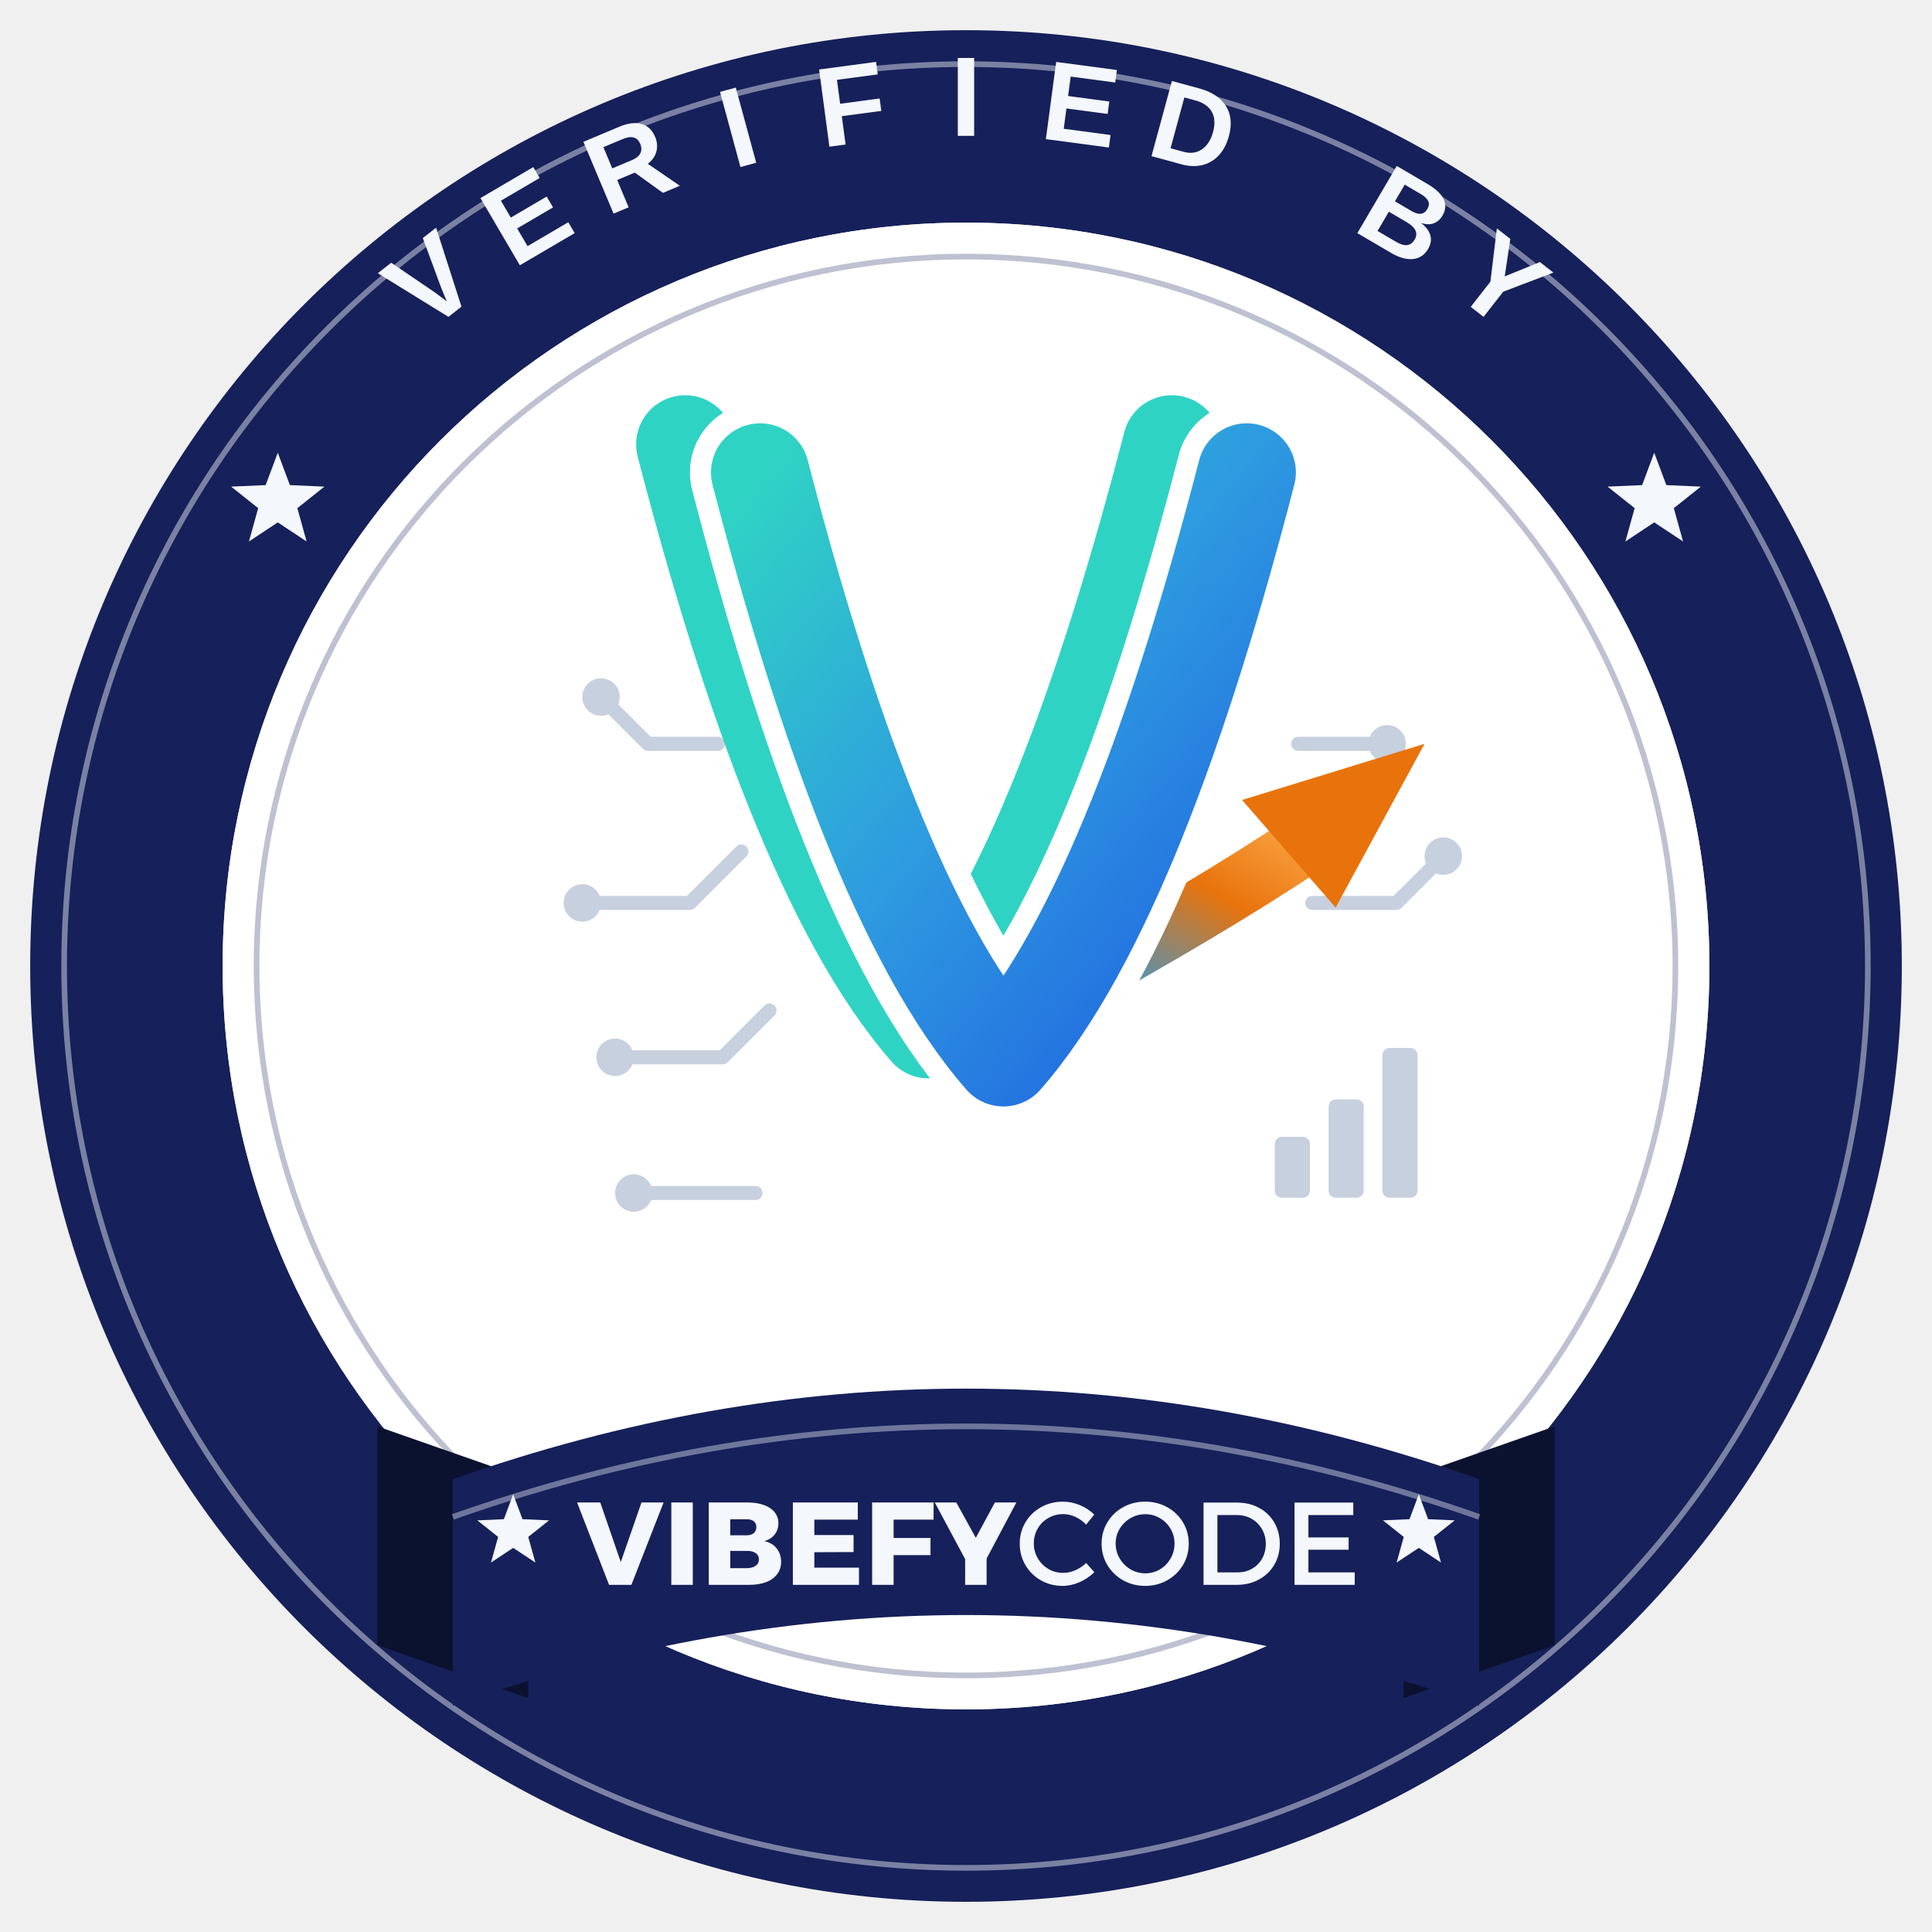
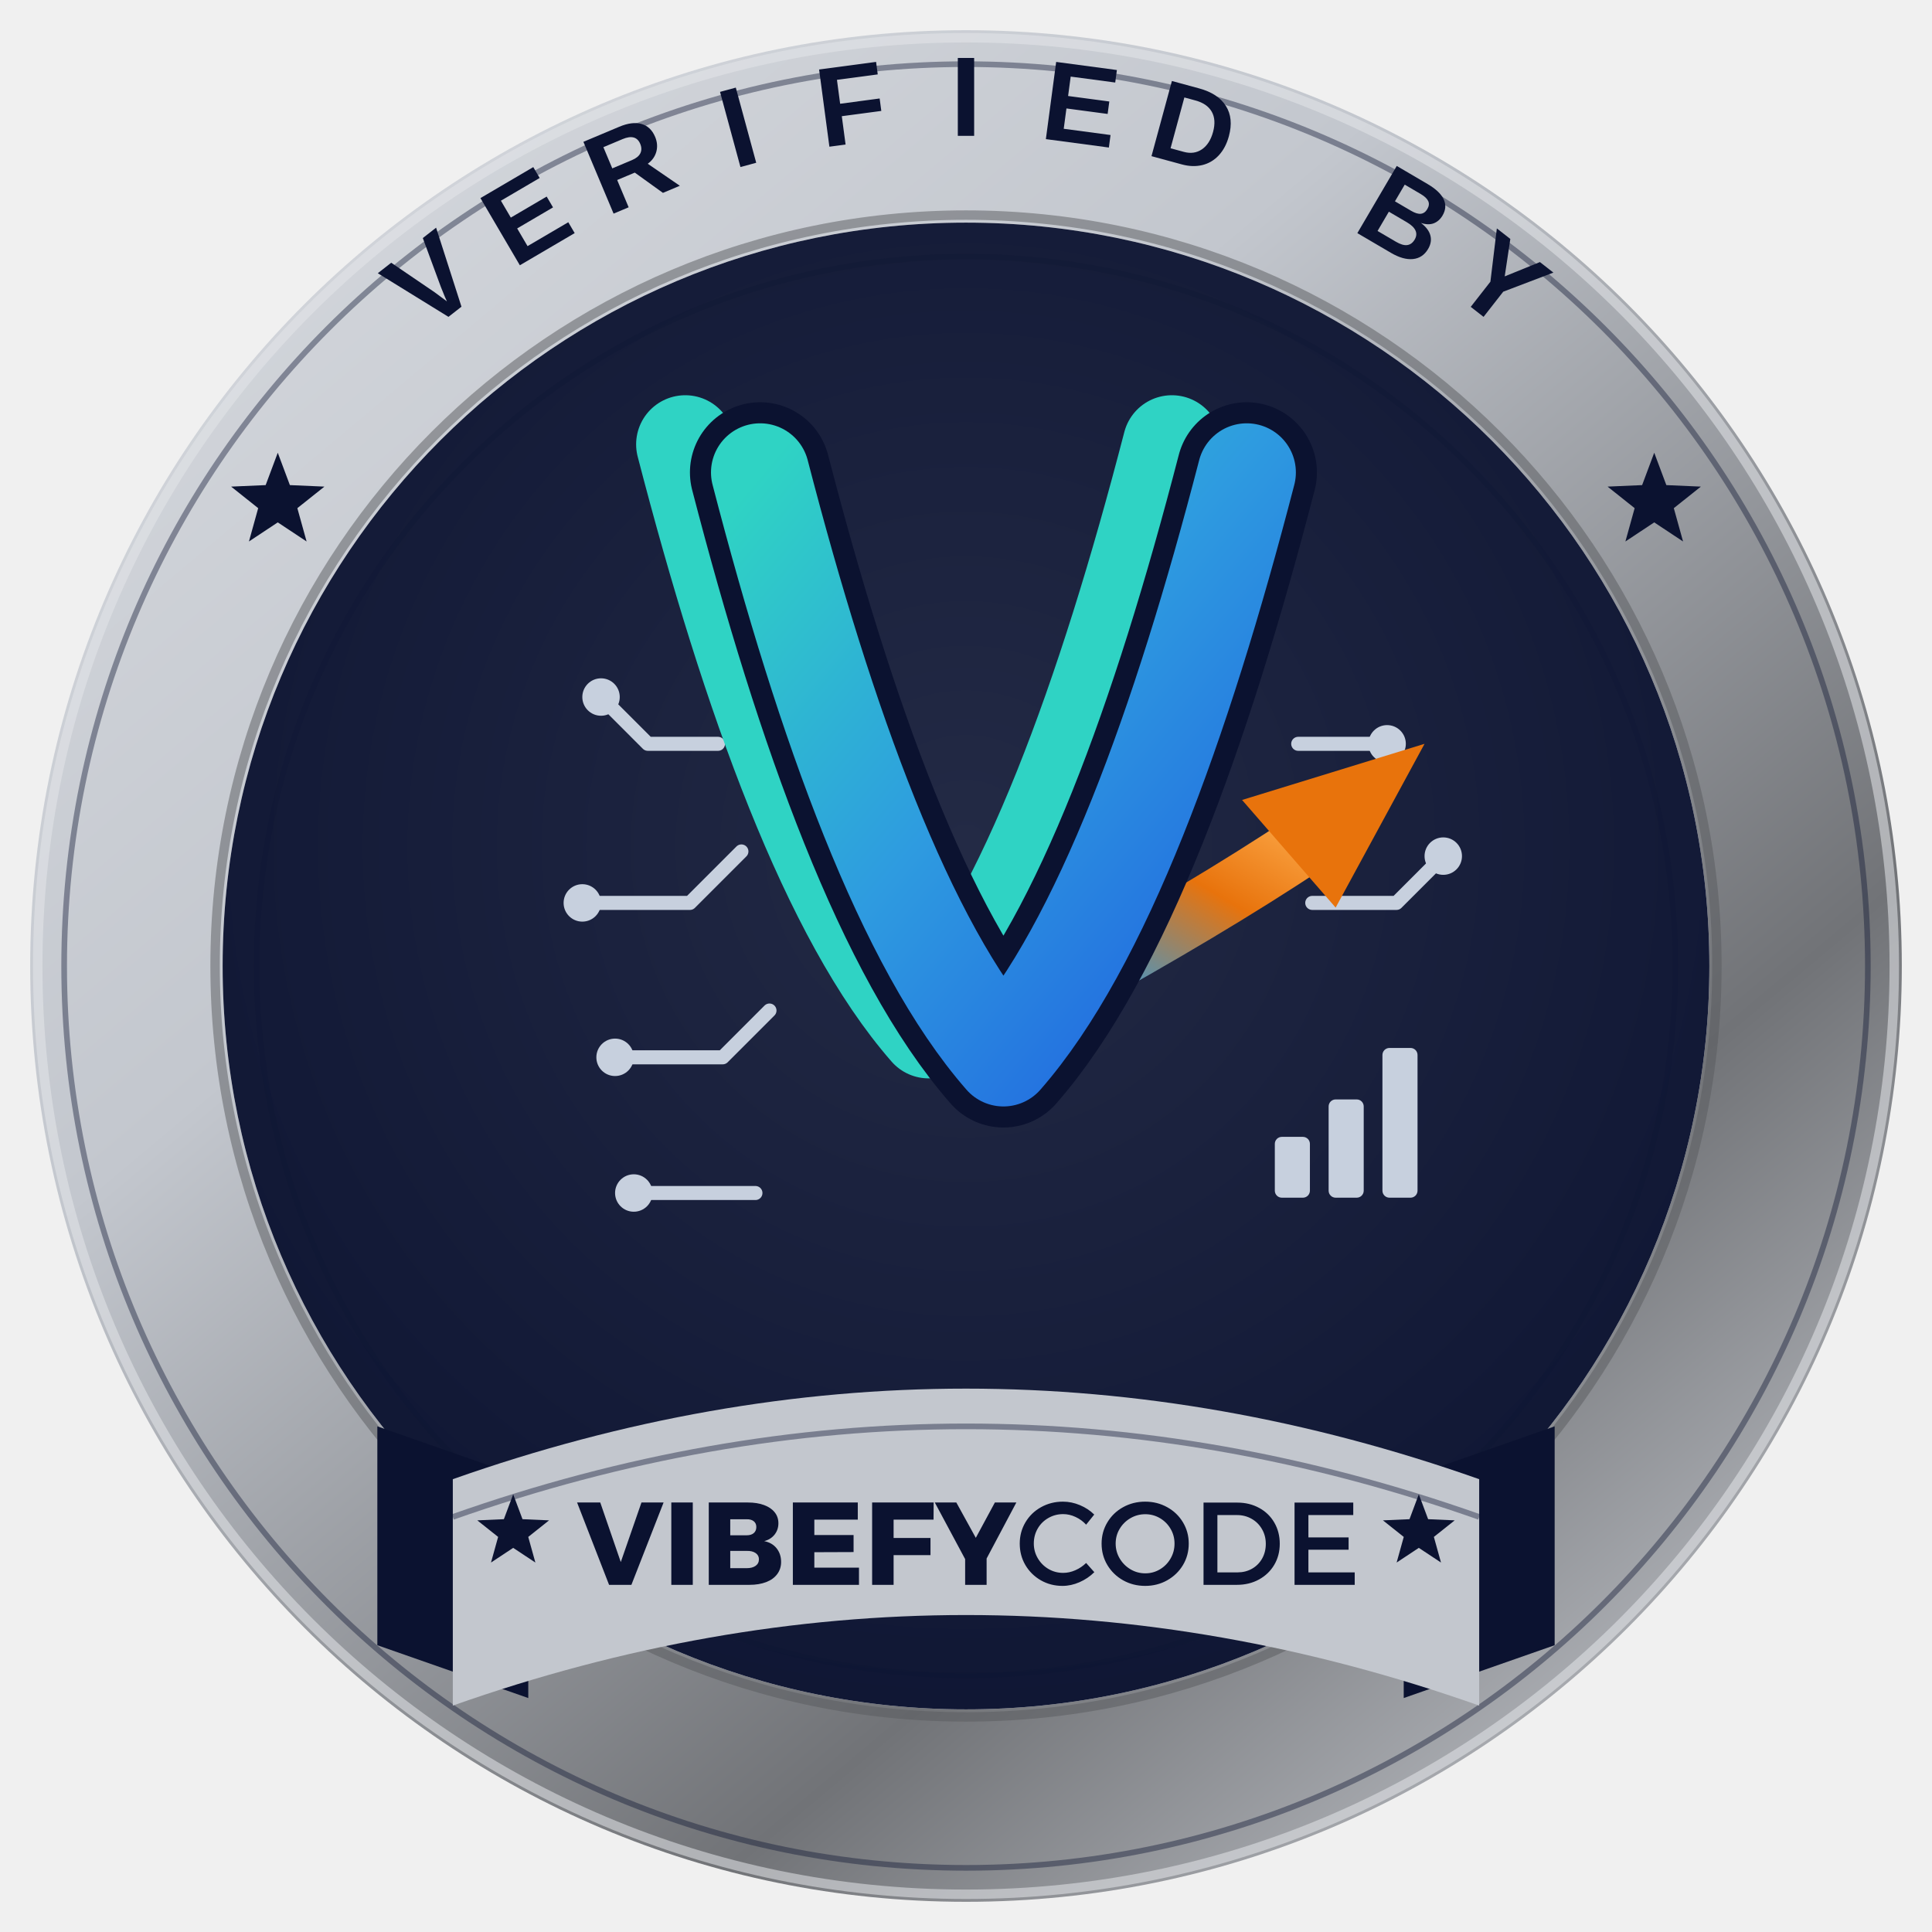
<svg xmlns="http://www.w3.org/2000/svg" viewBox="0 0 512 512" role="img" aria-label="Verified by VibefyCode. Scope-limited assessment, not a security guarantee." width="512" height="512">
  <defs>
    <linearGradient id="seal-ribbon" x1="0" y1="0" x2="1" y2="1">
      <stop offset="0%" stop-color="#2FD3C4" />
      <stop offset="48%" stop-color="#2E9BE0" />
      <stop offset="100%" stop-color="#1F5FE0" />
    </linearGradient>
    <linearGradient id="seal-arrow" x1="0" y1="1" x2="1" y2="0">
      <stop offset="0%" stop-color="#2E9BE0" />
      <stop offset="62%" stop-color="#E8730C" />
      <stop offset="100%" stop-color="#F9A03F" />
    </linearGradient>
+     <linearGradient id="seal-band" x1="0.08" y1="0" x2="0.92" y2="1">
+       <stop offset="0%" stop-color="#d7dadf" />
+       <stop offset="34%" stop-color="#C3C7CE" />
+       <stop offset="72%" stop-color="#717377" />
+       <stop offset="100%" stop-color="#ced1d7" />
+     </linearGradient>
+     <radialGradient id="seal-field" cx="0.5" cy="0.42" r="0.72">
+       <stop offset="0%" stop-color="#232a45" />
+       <stop offset="100%" stop-color="#0B1230" />
+     </radialGradient>
    <clipPath id="seal-disc">
      <circle cx="256" cy="256" r="248" />
    </clipPath>
  </defs>
-   <path d="M 8 256 A 248 248 0 1 0 504 256 A 248 248 0 1 0 8 256 Z M 59 256 A 197 197 0 1 0 453 256 A 197 197 0 1 0 59 256 Z" fill="#16205A" fill-rule="evenodd" />
-   <circle cx="256" cy="256" r="197" fill="#FFFFFF" />
-   <circle cx="256" cy="256" r="239" fill="none" stroke="#F4F7FC" stroke-width="1.5" opacity="0.45" />
-   <circle cx="256" cy="256" r="188" fill="none" stroke="#16205A" stroke-width="1.5" opacity="0.28" />
+   <path d="M 8 256 A 248 248 0 1 0 504 256 A 248 248 0 1 0 8 256 Z M 59 256 A 197 197 0 1 0 453 256 A 197 197 0 1 0 59 256 Z" fill="url(#seal-band)" fill-rule="evenodd" />
+   <circle cx="256" cy="256" r="197" fill="url(#seal-field)" />
+   <circle cx="256" cy="256" r="246" fill="none" stroke="#e4e6e9" stroke-width="2.5" opacity="0.55" />
+   <circle cx="256" cy="256" r="199" fill="none" stroke="#585a5d" stroke-width="2.5" opacity="0.5" />
+   <circle cx="256" cy="256" r="239" fill="none" stroke="#0B1230" stroke-width="1.5" opacity="0.4" />
+   <circle cx="256" cy="256" r="188" fill="none" stroke="#0B1230" stroke-width="1.5" opacity="0.22" />
  <g aria-hidden="true">
-     <text x="0" y="0" transform="translate(120.55 82.64) rotate(-38.00)" text-anchor="middle" font-family="Poppins, Montserrat, 'Segoe UI', 'Helvetica Neue', Arial, sans-serif" font-size="30" font-weight="700" fill="#F4F7FC">V</text>
-     <text x="0" y="0" transform="translate(144.67 66.25) rotate(-30.40)" text-anchor="middle" font-family="Poppins, Montserrat, 'Segoe UI', 'Helvetica Neue', Arial, sans-serif" font-size="30" font-weight="700" fill="#F4F7FC">E</text>
-     <text x="0" y="0" transform="translate(170.75 53.19) rotate(-22.80)" text-anchor="middle" font-family="Poppins, Montserrat, 'Segoe UI', 'Helvetica Neue', Arial, sans-serif" font-size="30" font-weight="700" fill="#F4F7FC">R</text>
-     <text x="0" y="0" transform="translate(198.32 43.70) rotate(-15.20)" text-anchor="middle" font-family="Poppins, Montserrat, 'Segoe UI', 'Helvetica Neue', Arial, sans-serif" font-size="30" font-weight="700" fill="#F4F7FC">I</text>
-     <text x="0" y="0" transform="translate(226.90 37.93) rotate(-7.60)" text-anchor="middle" font-family="Poppins, Montserrat, 'Segoe UI', 'Helvetica Neue', Arial, sans-serif" font-size="30" font-weight="700" fill="#F4F7FC">F</text>
-     <text x="0" y="0" transform="translate(256.00 36.00) rotate(0.00)" text-anchor="middle" font-family="Poppins, Montserrat, 'Segoe UI', 'Helvetica Neue', Arial, sans-serif" font-size="30" font-weight="700" fill="#F4F7FC">I</text>
-     <text x="0" y="0" transform="translate(285.10 37.93) rotate(7.60)" text-anchor="middle" font-family="Poppins, Montserrat, 'Segoe UI', 'Helvetica Neue', Arial, sans-serif" font-size="30" font-weight="700" fill="#F4F7FC">E</text>
-     <text x="0" y="0" transform="translate(313.68 43.70) rotate(15.20)" text-anchor="middle" font-family="Poppins, Montserrat, 'Segoe UI', 'Helvetica Neue', Arial, sans-serif" font-size="30" font-weight="700" fill="#F4F7FC">D</text>
-     <text x="0" y="0" transform="translate(341.25 53.19) rotate(22.80)" text-anchor="middle" font-family="Poppins, Montserrat, 'Segoe UI', 'Helvetica Neue', Arial, sans-serif" font-size="30" font-weight="700" fill="#F4F7FC"> </text>
-     <text x="0" y="0" transform="translate(367.33 66.25) rotate(30.40)" text-anchor="middle" font-family="Poppins, Montserrat, 'Segoe UI', 'Helvetica Neue', Arial, sans-serif" font-size="30" font-weight="700" fill="#F4F7FC">B</text>
-     <text x="0" y="0" transform="translate(391.45 82.64) rotate(38.00)" text-anchor="middle" font-family="Poppins, Montserrat, 'Segoe UI', 'Helvetica Neue', Arial, sans-serif" font-size="30" font-weight="700" fill="#F4F7FC">Y</text>
-     <path d="M0.00 -13.00 L3.21 -4.42 L12.36 -4.02 L5.19 1.69 L7.64 10.52 L0.00 5.46 L-7.64 10.52 L-5.19 1.69 L-12.36 -4.02 L-3.21 -4.42 Z" transform="translate(73.61173 132.9776)" fill="#F4F7FC" />
-     <path d="M0.00 -13.00 L3.21 -4.42 L12.36 -4.02 L5.19 1.69 L7.64 10.52 L0.00 5.46 L-7.64 10.52 L-5.19 1.69 L-12.36 -4.02 L-3.21 -4.42 Z" transform="translate(438.3883 132.9776)" fill="#F4F7FC" />
+     <text x="0" y="0" transform="translate(120.55 82.64) rotate(-38.00)" text-anchor="middle" font-family="Poppins, Montserrat, 'Segoe UI', 'Helvetica Neue', Arial, sans-serif" font-size="30" font-weight="700" fill="#0B1230">V</text>
+     <text x="0" y="0" transform="translate(144.67 66.25) rotate(-30.40)" text-anchor="middle" font-family="Poppins, Montserrat, 'Segoe UI', 'Helvetica Neue', Arial, sans-serif" font-size="30" font-weight="700" fill="#0B1230">E</text>
+     <text x="0" y="0" transform="translate(170.75 53.19) rotate(-22.80)" text-anchor="middle" font-family="Poppins, Montserrat, 'Segoe UI', 'Helvetica Neue', Arial, sans-serif" font-size="30" font-weight="700" fill="#0B1230">R</text>
+     <text x="0" y="0" transform="translate(198.32 43.70) rotate(-15.20)" text-anchor="middle" font-family="Poppins, Montserrat, 'Segoe UI', 'Helvetica Neue', Arial, sans-serif" font-size="30" font-weight="700" fill="#0B1230">I</text>
+     <text x="0" y="0" transform="translate(226.90 37.93) rotate(-7.60)" text-anchor="middle" font-family="Poppins, Montserrat, 'Segoe UI', 'Helvetica Neue', Arial, sans-serif" font-size="30" font-weight="700" fill="#0B1230">F</text>
+     <text x="0" y="0" transform="translate(256.00 36.00) rotate(0.00)" text-anchor="middle" font-family="Poppins, Montserrat, 'Segoe UI', 'Helvetica Neue', Arial, sans-serif" font-size="30" font-weight="700" fill="#0B1230">I</text>
+     <text x="0" y="0" transform="translate(285.10 37.93) rotate(7.60)" text-anchor="middle" font-family="Poppins, Montserrat, 'Segoe UI', 'Helvetica Neue', Arial, sans-serif" font-size="30" font-weight="700" fill="#0B1230">E</text>
+     <text x="0" y="0" transform="translate(313.68 43.70) rotate(15.20)" text-anchor="middle" font-family="Poppins, Montserrat, 'Segoe UI', 'Helvetica Neue', Arial, sans-serif" font-size="30" font-weight="700" fill="#0B1230">D</text>
+     <text x="0" y="0" transform="translate(341.25 53.19) rotate(22.80)" text-anchor="middle" font-family="Poppins, Montserrat, 'Segoe UI', 'Helvetica Neue', Arial, sans-serif" font-size="30" font-weight="700" fill="#0B1230"> </text>
+     <text x="0" y="0" transform="translate(367.33 66.25) rotate(30.40)" text-anchor="middle" font-family="Poppins, Montserrat, 'Segoe UI', 'Helvetica Neue', Arial, sans-serif" font-size="30" font-weight="700" fill="#0B1230">B</text>
+     <text x="0" y="0" transform="translate(391.45 82.64) rotate(38.00)" text-anchor="middle" font-family="Poppins, Montserrat, 'Segoe UI', 'Helvetica Neue', Arial, sans-serif" font-size="30" font-weight="700" fill="#0B1230">Y</text>
+     <path d="M0.00 -13.00 L3.21 -4.42 L12.36 -4.02 L5.19 1.69 L7.64 10.52 L0.00 5.46 L-7.64 10.52 L-5.19 1.69 L-12.36 -4.02 L-3.21 -4.42 Z" transform="translate(73.61173 132.9776)" fill="#0B1230" />
+     <path d="M0.00 -13.00 L3.21 -4.42 L12.36 -4.02 L5.19 1.69 L7.64 10.52 L0.00 5.46 L-7.64 10.52 L-5.19 1.69 L-12.36 -4.02 L-3.21 -4.42 Z" transform="translate(438.3883 132.9776)" fill="#0B1230" />
  </g>
  <g transform="translate(256 212) scale(0.62) translate(-256 -256)">
    <g fill="none" stroke-linecap="round" stroke-linejoin="round">
      <g stroke="#C7D0DE" stroke-width="6" fill="none" opacity="1">
        <path d="M96 300 L138 300 L160 278" />
        <path d="M110 366 L152 366 L172 346" />
        <path d="M150 232 L120 232 L104 216" />
        <path d="M118 424 L166 424" />
        <path d="M404 300 L440 300 L456 284" />
        <path d="M398 232 L432 232" />
      </g>
      <g fill="#C7D0DE" opacity="1">
        <circle cx="92" cy="300" r="8" />
        <circle cx="106" cy="366" r="8" />
        <circle cx="100" cy="212" r="8" />
        <circle cx="114" cy="424" r="8" />
        <circle cx="460" cy="280" r="8" />
        <circle cx="436" cy="232" r="8" />
        <rect x="388" y="400" width="15" height="26" rx="3" />
        <rect x="411" y="384" width="15" height="42" rx="3" />
        <rect x="434" y="362" width="15" height="64" rx="3" />
      </g>
      <path d="M302 334 C338 314 372 294 402 274" stroke="url(#seal-arrow)" stroke-width="26" />
      <path d="M452 232 L414 302 L374 256 Z" fill="#E8730C" stroke="none" />
      <path d="M136 104 C164 212 198 306 240 354 C282 306 316 212 344 104" stroke="#2FD3C4" stroke-width="42" />
-       <path d="M168 116 C196 224 230 318 272 366 C314 318 348 224 376 116" stroke="#FFFFFF" stroke-width="60" />
+       <path d="M168 116 C196 224 230 318 272 366 C314 318 348 224 376 116" stroke="#0B1230" stroke-width="60" />
      <path d="M168 116 C196 224 230 318 272 366 C314 318 348 224 376 116" stroke="url(#seal-ribbon)" stroke-width="42" />
    </g>
  </g>
  <g aria-hidden="true">
    <path d="M100 378 L140 392 L140 450 L100 436 Z" fill="#0B1230" />
    <path d="M412 378 L372 392 L372 450 L412 436 Z" fill="#0B1230" />
-     <path d="M120 392 Q256 344 392 392 L392 452 Q256 404 120 452 Z" fill="#16205A" />
-     <path d="M120 402 Q256 354 392 402" fill="none" stroke="#F4F7FC" stroke-width="1.5" opacity="0.4" />
-     <path d="M0.00 -10.00 L2.47 -3.40 L9.51 -3.09 L3.99 1.30 L5.88 8.09 L0.00 4.20 L-5.88 8.09 L-3.99 1.30 L-9.51 -3.09 L-2.47 -3.40 Z" transform="translate(136 406)" fill="#F4F7FC" />
-     <path d="M0.00 -10.00 L2.47 -3.40 L9.51 -3.09 L3.99 1.30 L5.88 8.09 L0.00 4.20 L-5.88 8.09 L-3.99 1.30 L-9.51 -3.09 L-2.47 -3.40 Z" transform="translate(376 406)" fill="#F4F7FC" />
+     <path d="M120 392 Q256 344 392 392 L392 452 Q256 404 120 452 Z" fill="#C3C7CE" />
+     <path d="M120 402 Q256 354 392 402" fill="none" stroke="#0B1230" stroke-width="1.5" opacity="0.4" />
+     <path d="M0.00 -10.00 L2.47 -3.40 L9.51 -3.09 L3.99 1.30 L5.88 8.09 L0.00 4.20 L-5.88 8.09 L-3.99 1.30 L-9.51 -3.09 L-2.47 -3.40 Z" transform="translate(136 406)" fill="#0B1230" />
+     <path d="M0.00 -10.00 L2.47 -3.40 L9.51 -3.09 L3.99 1.30 L5.88 8.09 L0.00 4.20 L-5.88 8.09 L-3.99 1.30 L-9.51 -3.09 L-2.47 -3.40 Z" transform="translate(376 406)" fill="#0B1230" />
  </g>
-   <g fill="#F4F7FC" transform="translate(153.00 420) scale(0.031274)">
+   <g fill="#0B1230" transform="translate(153.00 420) scale(0.031274)">
    <path d="M 268.94 0 L -2.12 -697.79 L 194.28 -697.79 L 368.19 -193.01 L 543.38 -697.79 L 730.88 -697.79 L 458.12 0 Z M 268.94 0 M 796.32 0 L 796.32 -697.79 L 978.29 -697.79 L 978.29 0 Z M 796.32 0 M 1445.06 -697.79 C 1497.66 -697.79 1543.26 -690.58 1582.07 -676.16 C 1620.78 -661.94 1650.79 -641.58 1672 -615.07 C 1693.21 -588.77 1703.81 -557.59 1703.81 -521.75 C 1703.81 -485.27 1693 -453.24 1671.58 -425.88 C 1650.05 -398.74 1620.67 -380.18 1583.34 -370.32 C 1627.99 -361.83 1663.09 -341.58 1688.54 -309.66 C 1713.99 -277.63 1726.72 -239.24 1726.72 -194.28 C 1726.72 -154.93 1715.69 -120.47 1693.63 -90.78 C 1671.79 -61.3 1640.72 -38.81 1600.31 -23.33 C 1559.8 -7.74 1512.51 0 1458.21 0 L 1113.77 0 L 1113.77 -697.79 Z M 1435.3 -419.95 C 1460.44 -419.95 1480.27 -425.99 1494.69 -438.19 C 1509.32 -450.59 1516.75 -467.88 1516.75 -489.94 C 1516.75 -511.15 1509.32 -527.48 1494.69 -539.14 C 1480.27 -550.7 1460.44 -556.22 1435.3 -555.69 L 1295.75 -555.69 L 1295.75 -419.95 Z M 1435.3 -141.25 C 1466.9 -141.25 1492.14 -147.83 1510.81 -161.19 C 1529.47 -174.45 1538.8 -193.11 1538.8 -217.18 C 1538.8 -238.92 1529.47 -256.32 1510.81 -269.36 C 1492.14 -282.3 1466.9 -288.45 1435.3 -287.6 L 1295.75 -287.6 L 1295.75 -141.25 Z M 1435.3 -141.25 M 1826.29 0 L 1826.29 -697.79 L 2376.46 -697.79 L 2376.46 -552.72 L 2008.27 -552.72 L 2008.27 -422.07 L 2340.83 -422.07 L 2340.83 -277.84 L 2008.27 -276.57 L 2008.27 -145.5 L 2386.65 -145.5 L 2386.65 0 Z M 1826.29 0 M 2498.02 0 L 2498.02 -697.79 L 3019.34 -697.79 L 3018.5 -552.72 L 2679.99 -552.72 L 2679.99 -397.04 L 2992.62 -397.04 L 2992.62 -251.97 L 2679.99 -251.97 L 2679.99 0 Z M 2498.02 0 M 3538.14 -697.79 L 3720.11 -697.79 L 3468.14 -223.12 L 3468.14 0 L 3286.17 0 L 3286.17 -218.03 L 3029.11 -697.79 L 3211.51 -697.79 L 3376.52 -398.31 Z M 3538.14 -697.79 " />
    <path d="M 4311.34 -509.87 C 4286.1 -537.55 4256.3 -559.29 4221.83 -575.2 C 4187.26 -591.32 4152.37 -599.38 4117.06 -599.38 C 4071.25 -599.38 4029.25 -588.35 3991.08 -566.29 C 3952.9 -544.44 3922.78 -514.54 3900.72 -476.36 C 3878.88 -438.19 3868.06 -396.19 3868.06 -350.38 C 3868.06 -305.42 3879.2 -263.84 3901.57 -225.67 C 3923.84 -187.49 3953.85 -157.16 3991.5 -134.89 C 4029.36 -112.52 4071.25 -101.38 4117.06 -101.38 C 4151.52 -101.38 4185.88 -108.8 4220.14 -123.86 C 4254.28 -138.82 4284.72 -159.28 4311.34 -185.37 L 4380.9 -107.32 C 4344.95 -71.69 4303.07 -43.37 4255.34 -22.48 C 4207.52 -1.48 4159.48 8.91 4111.12 8.91 C 4044.1 8.91 3982.8 -6.89 3927.45 -38.6 C 3871.99 -70.52 3828.29 -113.68 3796.37 -167.98 C 3764.67 -222.49 3748.86 -283.04 3748.86 -349.53 C 3748.86 -415.07 3764.77 -475.09 3796.8 -529.39 C 3829.04 -583.89 3873.15 -626.74 3929.14 -657.92 C 3985.35 -689.31 4047.28 -705 4114.94 -705 C 4164.14 -705 4212.08 -695.03 4258.74 -675.31 C 4305.61 -655.79 4346.12 -629.18 4380.06 -595.56 Z M 4311.34 -509.87 M 4811.95 -705 C 4880.03 -705 4942.28 -689.31 4998.59 -657.92 C 5055.11 -626.74 5099.65 -583.89 5132.21 -529.39 C 5164.66 -475.09 5180.99 -415.07 5180.99 -349.53 C 5180.99 -283.04 5164.66 -222.49 5132.21 -167.98 C 5099.65 -113.68 5055.11 -70.52 4998.59 -38.6 C 4942.28 -6.89 4880.03 8.91 4811.95 8.91 C 4743.44 8.91 4680.98 -6.89 4624.46 -38.6 C 4568.15 -70.52 4523.71 -113.68 4491.26 -167.98 C 4458.71 -222.49 4442.48 -283.04 4442.48 -349.53 C 4442.48 -415.07 4458.71 -475.09 4491.26 -529.39 C 4523.71 -583.89 4568.15 -626.74 4624.46 -657.92 C 4680.98 -689.31 4743.44 -705 4811.95 -705 Z M 4812.8 -598.53 C 4767.52 -598.53 4725.63 -587.29 4687.24 -565.02 C 4648.74 -542.64 4618.2 -512.52 4595.61 -474.67 C 4572.92 -437.02 4561.68 -395.34 4561.68 -349.53 C 4561.68 -303.72 4573.13 -261.51 4596.04 -223.12 C 4618.94 -184.63 4649.49 -154.09 4687.66 -131.5 C 4725.84 -108.8 4767.52 -97.56 4812.8 -97.56 C 4857.76 -97.56 4899.12 -108.8 4937.08 -131.5 C 4974.94 -154.09 5004.95 -184.63 5027.01 -223.12 C 5049.28 -261.51 5060.52 -303.72 5060.52 -349.53 C 5060.52 -395.34 5049.28 -437.02 5027.01 -474.67 C 5004.95 -512.52 4974.94 -542.64 4937.08 -565.02 C 4899.12 -587.29 4857.76 -598.53 4812.8 -598.53 Z M 4812.8 -598.53 M 5592.14 -696.94 C 5661.07 -696.94 5722.9 -681.88 5777.51 -651.98 C 5832.34 -622.28 5875.18 -580.82 5906.04 -527.69 C 5936.79 -474.45 5952.28 -414.64 5952.28 -348.26 C 5952.28 -282.08 5936.69 -222.49 5905.62 -169.68 C 5874.44 -117.08 5831.38 -75.61 5776.24 -45.39 C 5721.1 -15.06 5658.53 0 5588.75 0 L 5306.24 0 L 5306.24 -696.94 Z M 5595.11 -105.62 C 5639.44 -105.62 5679.95 -115.8 5716.43 -136.16 C 5752.91 -156.74 5781.54 -185.48 5802.54 -222.27 C 5823.43 -259.28 5833.93 -300.96 5833.93 -347.41 C 5833.93 -393.75 5823.01 -435.43 5801.27 -472.55 C 5779.74 -509.87 5750.36 -538.93 5713.04 -559.93 C 5675.92 -580.82 5634.98 -591.32 5590.02 -591.32 L 5423.74 -591.32 L 5423.74 -105.62 Z M 5595.11 -105.62 M 6077.48 0 L 6077.48 -696.94 L 6575.05 -696.94 L 6575.05 -591.32 L 6194.98 -591.32 L 6194.98 -402.13 L 6535.6 -402.13 L 6535.6 -297.78 L 6194.98 -297.78 L 6194.98 -105.62 L 6587.35 -105.62 L 6587.35 0 Z M 6077.48 0 " />
  </g>
</svg>
